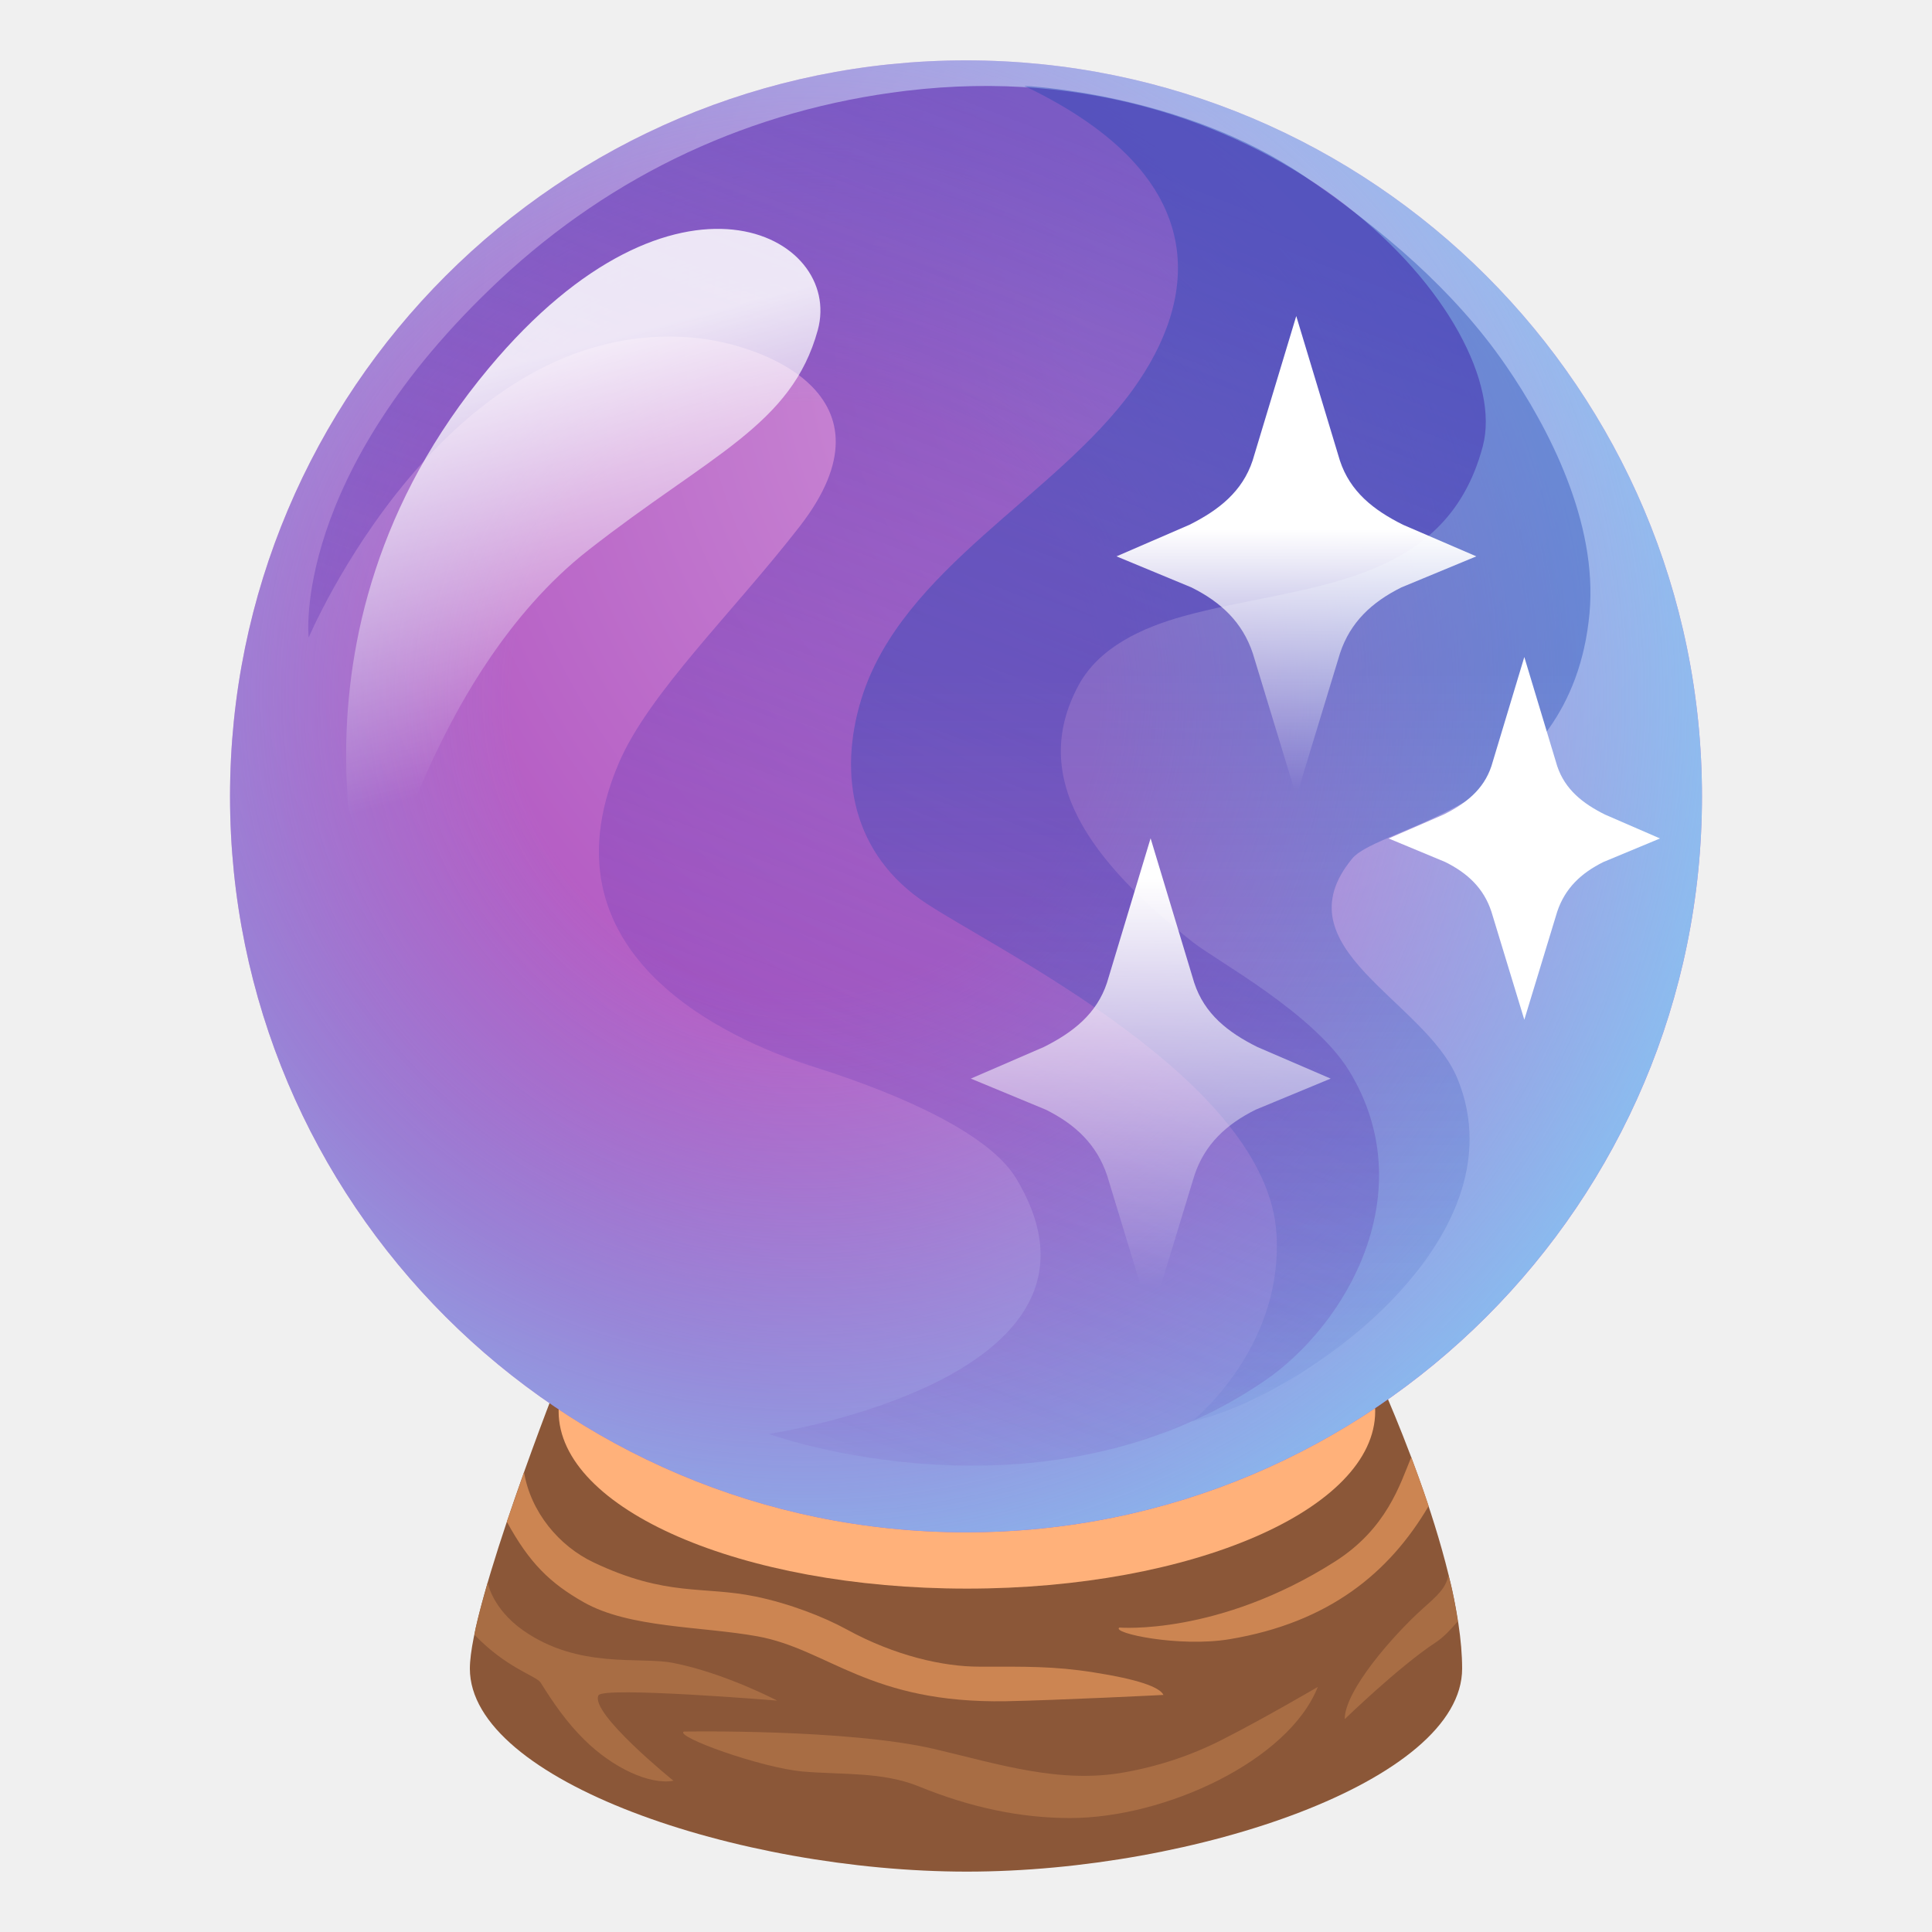
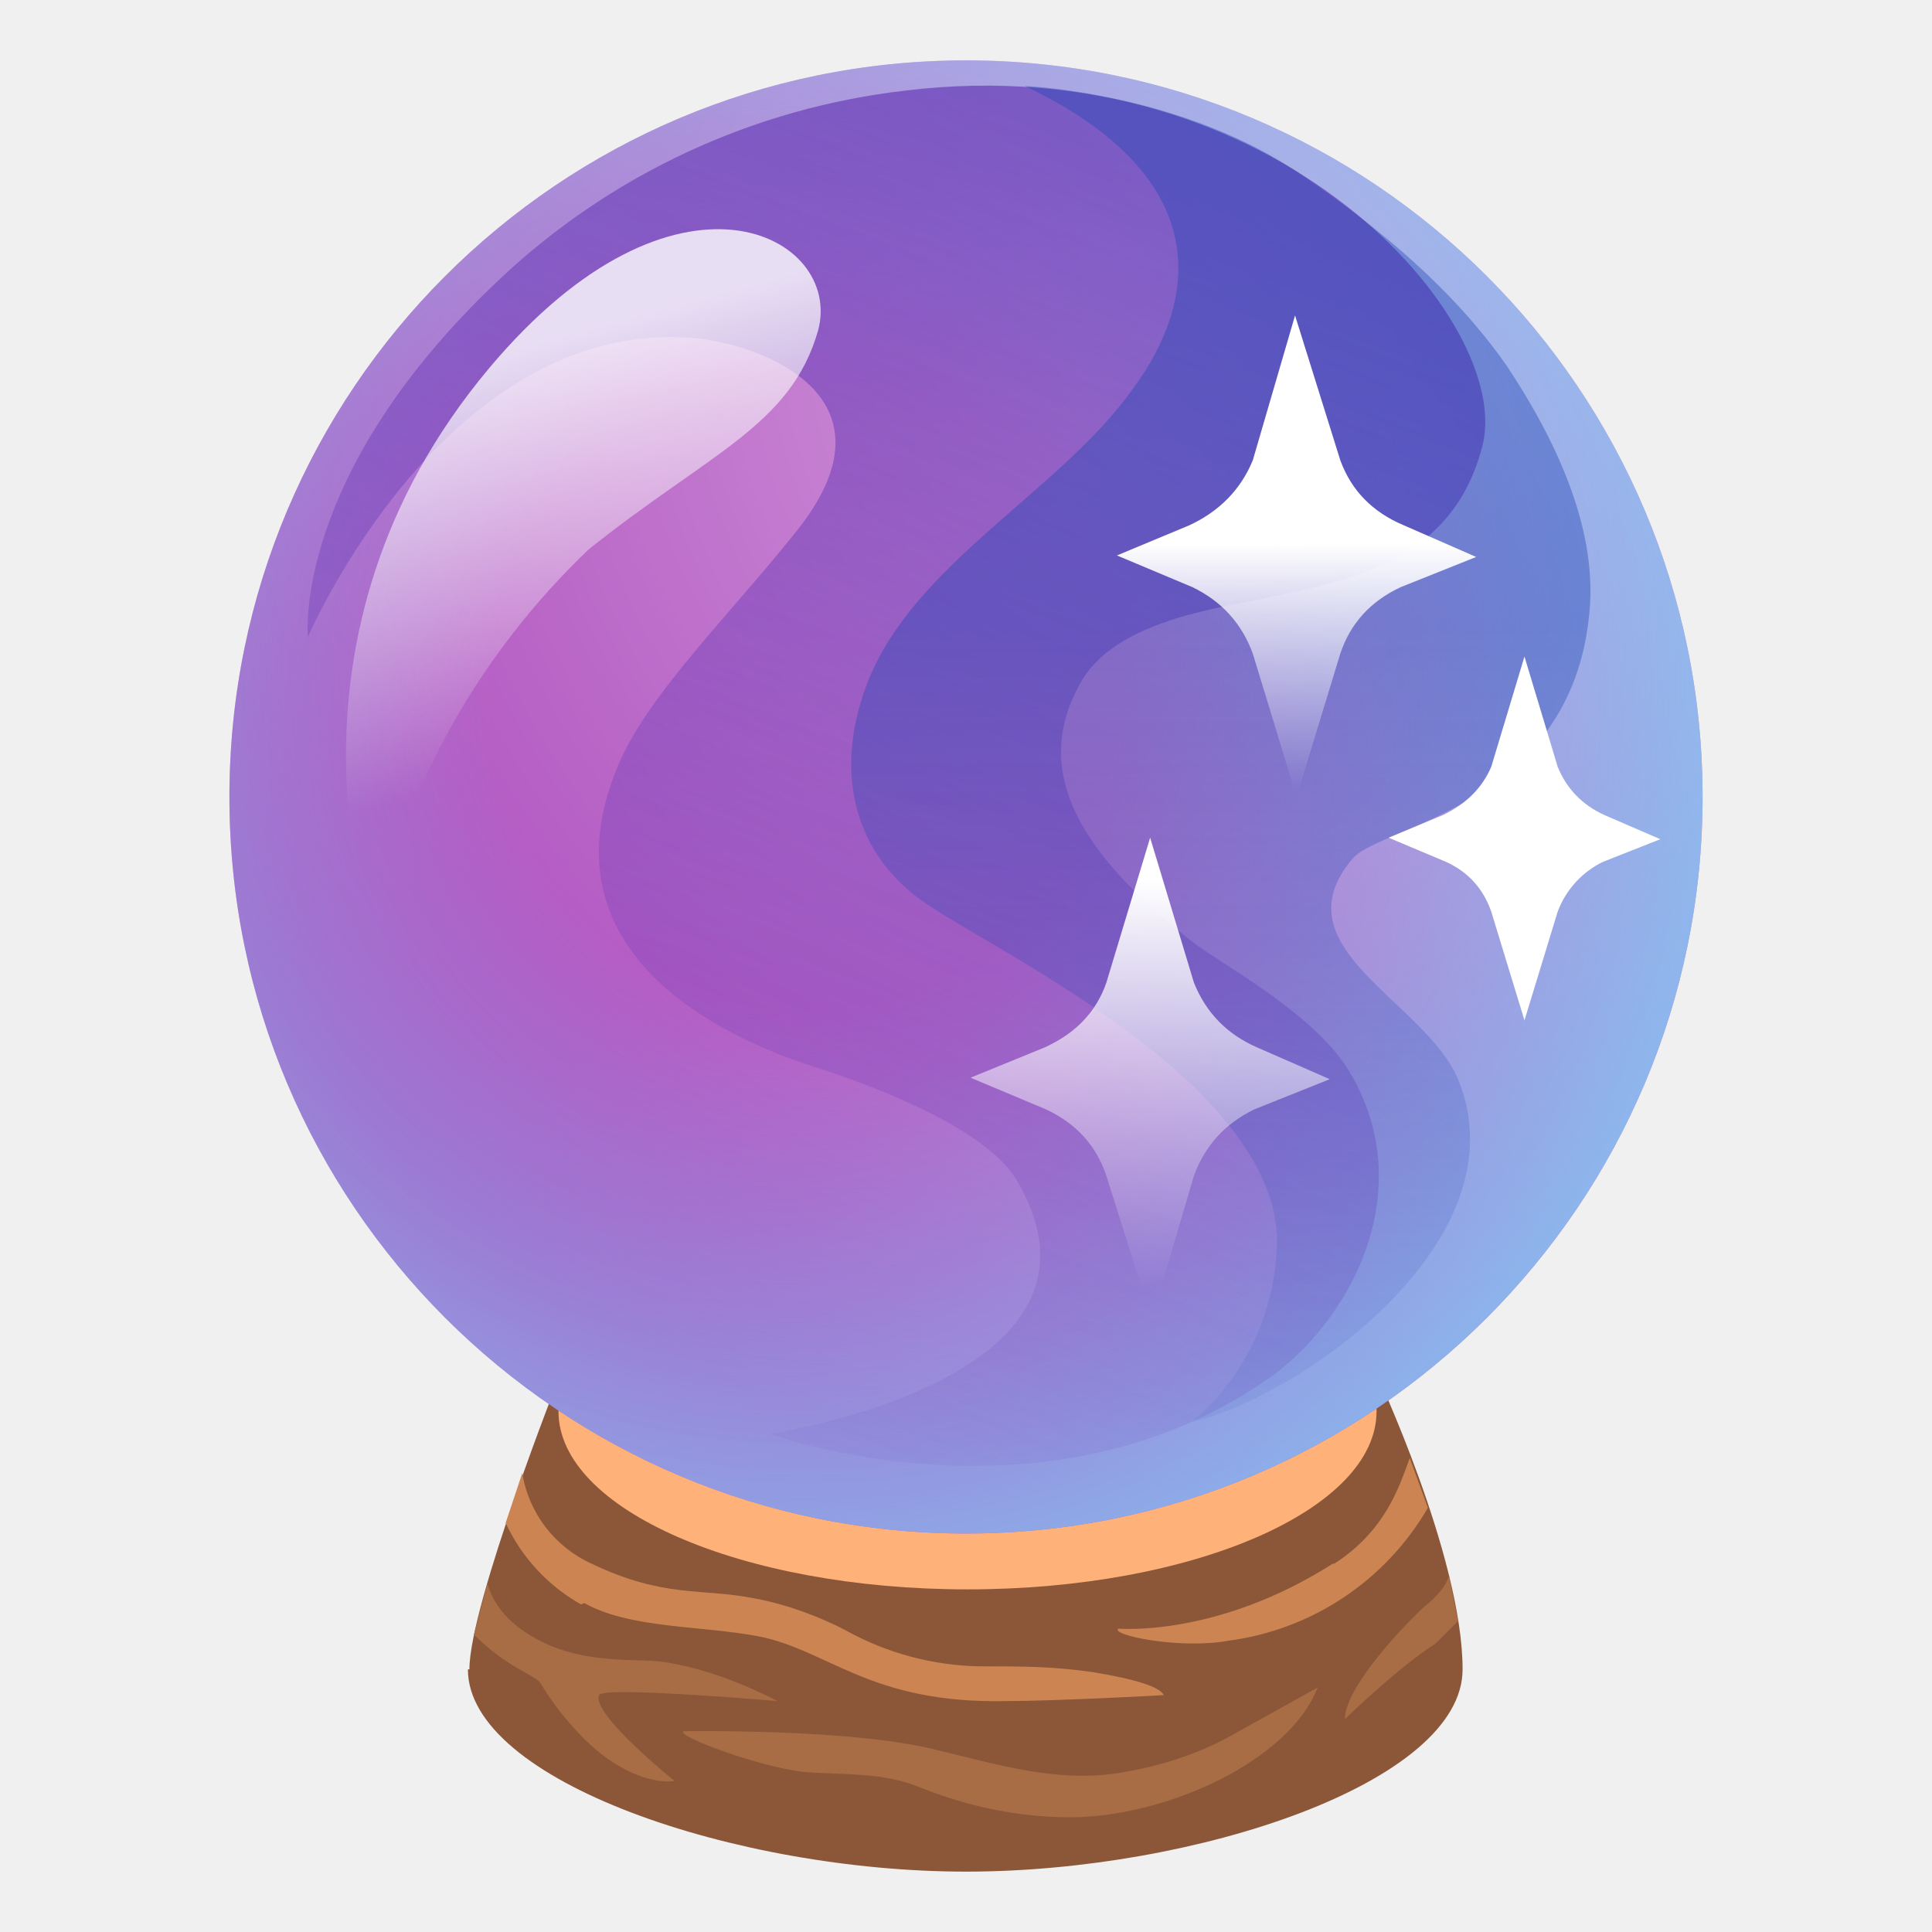
- <svg xmlns="http://www.w3.org/2000/svg" width="1em" height="1em" viewBox="0 0 128 128">
-   <path fill="#8b5738" d="M31.13 110.55c0-4.3 6.01-19.49 6.01-19.49 5.79-1.79 47.6-.27 53.97-.27 0 0 5.76 12.33 5.76 19.76S79.19 124 64.06 124s-32.93-6.02-32.93-13.45" />
-   <ellipse cx="64.06" cy="93.5" fill="#ffb17a" rx="27.05" ry="11.75" />
-   <path fill="#cc8552" d="M38.67 106.15c3.02 1.72 7.8 1.59 11.51 2.26 4.72.86 7.39 4.46 16.49 4.3 3.25-.06 10.83-.43 10.41-.42-.26-.53-1.74-1.04-4.62-1.49-2.64-.42-4.54-.38-7.6-.38-2.34 0-5.55-.7-8.79-2.48-1.48-.81-3.78-1.71-6.03-2.17-3.46-.71-5.87.04-10.7-2.25-2.31-1.09-4.18-3.35-4.62-5.98l-1.14 3.28c1.5 2.75 2.87 4.07 5.09 5.33m49.77-2.69c-7.74 4.92-14.28 4.37-14.28 4.37-.55.36 3.96 1.33 7.31.77 6.58-1.1 10.58-4.4 13.18-8.82-.36-1.12-1.15-3.24-1.15-3.24-.75 1.81-1.62 4.73-5.06 6.92" />
-   <path fill="#a86d44" d="M74.51 117.42c-4.28.78-8.38-.55-12.59-1.54-5.77-1.35-16.61-1.16-16.61-1.16-.65.32 5.11 2.41 7.91 2.65 2.55.22 5.25 0 7.67.99 3.41 1.39 6.71 2.09 10.01 2.09 6.27 0 14.46-3.78 16.41-8.69 0 0-3.58 2.1-6.36 3.51-2.02 1.03-4.2 1.75-6.44 2.15" />
-   <path fill="#a86d44" d="M35.82 111.48c.85 1.36 1.72 2.62 2.86 3.75 1.93 1.92 4.37 3.03 5.94 2.75 0 0-5.56-4.49-4.97-5.66.3-.6 11.84.35 11.84.35s-3.5-1.84-6.91-2.5c-2.21-.43-6.25.43-9.93-2.16-2.03-1.43-2.34-3.15-2.34-3.15s-.73 2.49-.88 3.44c2.13 2.23 4.11 2.73 4.39 3.18m58.48-4.94c-2.02 1.81-5.21 5.47-5.21 7.36 0 0 3.58-3.47 5.99-5.06.6-.39 1.03-.89 1.5-1.42 0 0-.24-1.79-.62-3.06-.15.85-.76 1.38-1.66 2.18" />
-   <radialGradient id="a" cx="77.121" cy="66.694" r="76.184" gradientTransform="rotate(-3.714 -608.323 2.714)" gradientUnits="userSpaceOnUse">
-     <stop offset=".104" stop-color="#ce93d8" />
+ <svg viewBox="0 0 128 128">
+   <path fill="#8b5738" d="M31.1 110.6c0-4.3 6-19.5 6-19.5 5.8-1.8 47.6-.3 54-.3 0 0 5.8 12.3 5.8 19.8S79.2 124 64 124s-33-6-33-13.4" />
+   <ellipse cx="64.1" cy="93.5" fill="#ffb17a" rx="27.1" ry="11.8" />
+   <path fill="#cc8552" d="M38.7 106.2c3 1.7 7.8 1.5 11.5 2.2 4.7.9 7.4 4.5 16.5 4.3 3.2 0 10.8-.4 10.4-.4q-.4-.8-4.6-1.5c-2.7-.4-4.6-.4-7.6-.4A19 19 0 0 1 56 108c-1.5-.8-3.8-1.7-6-2.1-3.5-.7-6 0-10.8-2.3a8 8 0 0 1-4.6-6l-1.1 3.3a12 12 0 0 0 5 5.4m49.8-2.7c-7.7 4.9-14.2 4.3-14.2 4.3-.6.4 4 1.4 7.3.8a18 18 0 0 0 13.2-8.8l-1.2-3.3c-.7 1.9-1.6 4.8-5 7" />
+   <path fill="#a86d44" d="M74.5 117.4c-4.3.8-8.4-.5-12.6-1.5-5.7-1.4-16.6-1.2-16.6-1.2-.6.3 5.1 2.4 8 2.7 2.5.2 5.2 0 7.6 1q5 2 10 2c6.3 0 14.5-3.7 16.4-8.6l-6.3 3.5q-3 1.5-6.5 2.1" />
+   <path fill="#a86d44" d="M35.8 111.5q1.2 2 2.9 3.7c2 2 4.3 3 6 2.8 0 0-5.6-4.5-5-5.7.2-.6 11.8.4 11.8.4s-3.5-1.9-7-2.5c-2.1-.5-6.2.4-9.9-2.2-2-1.4-2.3-3.1-2.3-3.1l-.9 3.4c2.2 2.2 4.1 2.7 4.4 3.2m58.5-5c-2 1.9-5.2 5.5-5.2 7.4 0 0 3.6-3.5 6-5l1.5-1.5-.6-3q-.3 1-1.7 2.1" />
+   <radialGradient id="a" cx="77.1" cy="66.7" r="76.2" gradientTransform="rotate(-3.714 -608.323 2.714)" gradientUnits="userSpaceOnUse">
+     <stop offset=".1" stop-color="#ce93d8" />
    <stop offset="1" stop-color="#ab47bc" />
  </radialGradient>
-   <circle cx="64" cy="52.76" r="48.76" fill="url(#a)" />
-   <radialGradient id="b" cx="53.349" cy="46.135" r="69.389" gradientUnits="userSpaceOnUse">
-     <stop offset=".28" stop-color="#81d4fa" stop-opacity="0" />
-     <stop offset=".964" stop-color="#81d4fa" stop-opacity=".9" />
+   <circle cx="64" cy="52.8" r="48.8" fill="url(#a)" />
+   <radialGradient id="b" cx="53.3" cy="46.1" r="69.4" gradientUnits="userSpaceOnUse">
+     <stop offset=".3" stop-color="#81d4fa" stop-opacity="0" />
+     <stop offset="1" stop-color="#81d4fa" stop-opacity=".9" />
  </radialGradient>
-   <circle cx="64" cy="52.76" r="48.76" fill="url(#b)" />
-   <linearGradient id="c" x1="74.69" x2="35.942" y1="10.651" y2="111.007" gradientUnits="userSpaceOnUse">
+   <circle cx="64" cy="52.8" r="48.8" fill="url(#b)" />
+   <linearGradient id="c" x1="74.7" x2="35.9" y1="10.7" y2="111" gradientUnits="userSpaceOnUse">
    <stop offset="0" stop-color="#673ab7" />
-     <stop offset=".937" stop-color="#673ab7" stop-opacity="0" />
+     <stop offset=".9" stop-color="#673ab7" stop-opacity="0" />
  </linearGradient>
-   <path fill="url(#c)" d="M45.91 22.37c4.54.39 13.84 3.79 7.07 12.51C48.53 40.61 42.97 45.94 41 50.55c-5.69 13.33 8.57 18.77 13 20.16 3.84 1.21 11.24 3.91 13.32 7.36C75.35 91.37 50.93 95 50.93 95s17.97 6.55 32.77-3.46c5.6-3.79 10.53-12.61 5.71-20.55-2.34-3.85-8.79-7.32-10.37-8.56-6.76-5.34-10.93-10.86-7.57-17.05 1.36-2.5 4.2-3.8 6.95-4.56 7.7-2.13 17.31-1.75 19.82-11.26C100.41 21.36 84.57 3.04 60 6.02c-10.2 1.23-19.38 5.5-26.89 12.52-13.86 12.97-12.66 23.7-12.66 23.7s9.03-21.3 25.46-19.87" opacity=".7" />
-   <linearGradient id="d" x1="80.878" x2="80.878" y1="24.934" y2="108.077" gradientUnits="userSpaceOnUse">
-     <stop offset=".235" stop-color="#1d44b3" />
-     <stop offset=".884" stop-color="#2044b3" stop-opacity=".074" />
-     <stop offset=".936" stop-color="#2144b3" stop-opacity="0" />
+   <path fill="url(#c)" d="M46 22.4c4.4.4 13.7 3.8 7 12.5-4.5 5.7-10 11-12 15.7-5.7 13.3 8.6 18.7 13 20.1 3.8 1.2 11.2 4 13.3 7.4C75.3 91.4 51 95 51 95s18 6.6 32.8-3.5C89.3 87.8 94.2 79 89.4 71c-2.3-3.9-8.8-7.3-10.4-8.6-6.7-5.3-10.9-10.8-7.5-17 1.3-2.5 4.2-3.8 7-4.6 7.6-2.1 17.2-1.7 19.7-11.2C100.4 21.4 84.6 3 60 6a47 47 0 0 0-26.9 12.5c-13.8 13-12.7 23.7-12.7 23.7S29.5 21 46 22.4" opacity=".7" />
+   <linearGradient id="d" x1="80.9" x2="80.9" y1="24.9" y2="108.1" gradientUnits="userSpaceOnUse">
+     <stop offset=".2" stop-color="#1d44b3" />
+     <stop offset=".9" stop-color="#2044b3" stop-opacity=".1" />
+     <stop offset=".9" stop-color="#2144b3" stop-opacity="0" />
  </linearGradient>
-   <path fill="url(#d)" d="M99.77 24.22c-3.48-5.06-8.29-9.08-13.36-12.55-8.09-5.53-18.55-5.98-18.55-5.98 12.84 6.14 11.4 14.28 7.21 20.1-5.1 7.09-15.33 11.88-18 20.51-1.56 5.04-.6 10.34 4.31 13.56s22.58 11.77 23.19 21.89c.46 7.62-5.6 12.42-5.6 12.42 7.09-1.53 22.01-11.97 17.59-22.71-2.14-5.2-11.87-8.65-6.97-14.58 1.82-2.21 14.53-3.39 15.72-16.25.55-6.01-2.69-12.27-5.54-16.41" opacity=".39" />
-   <linearGradient id="e" x1="-2575.355" x2="-2575.355" y1="437.519" y2="471.206" gradientTransform="rotate(164.983 -1301.143 -38.63)scale(1 -1)" gradientUnits="userSpaceOnUse">
-     <stop offset=".227" stop-color="#fff" />
+   <path fill="url(#d)" d="M99.8 24.2c-3.5-5-8.3-9-13.4-12.5-8-5.6-18.5-6-18.5-6 12.8 6.1 11.4 14.3 7.2 20-5.1 7.2-15.4 12-18 20.6-1.6 5-.6 10.3 4.3 13.6S84 71.6 84.6 81.8A16 16 0 0 1 79 94.2c7-1.6 22-12 17.6-22.7-2.2-5.2-12-8.7-7-14.6 1.8-2.2 14.5-3.4 15.7-16.3.6-6-2.7-12.2-5.5-16.4" opacity=".4" />
+   <linearGradient id="e" x1="-2575.4" x2="-2575.4" y1="437.5" y2="471.2" gradientTransform="rotate(164.983 -1301.143 -38.63)scale(1 -1)" gradientUnits="userSpaceOnUse">
+     <stop offset=".2" stop-color="#fff" />
    <stop offset="1" stop-color="#fff" stop-opacity="0" />
  </linearGradient>
-   <path fill="url(#e)" d="M24.71 61.66s-7.3-19.36 7.69-37.29c12.35-14.78 23.5-8.8 21.78-2.5-1.73 6.3-7.1 8.24-15.19 14.57C28.3 44.8 24.71 61.66 24.71 61.66" opacity=".85" />
-   <linearGradient id="f" x1="85.871" x2="85.871" y1="28.96" y2="52.387" gradientUnits="userSpaceOnUse">
-     <stop offset=".261" stop-color="#fff" />
+   <path fill="url(#e)" d="M24.7 61.7s-7.3-19.4 7.7-37.3c12.4-14.8 23.5-8.8 21.8-2.5C52.4 28.2 47 30 39 36.4a50 50 0 0 0-14.3 25.3" opacity=".8" />
+   <linearGradient id="f" x1="85.9" x2="85.9" y1="29" y2="52.4" gradientUnits="userSpaceOnUse">
+     <stop offset=".3" stop-color="#fff" />
    <stop offset="1" stop-color="#fff" stop-opacity="0" />
  </linearGradient>
-   <path fill="url(#f)" d="M92.96 34.77c-1.95-.97-3.51-2.19-4.19-4.26l-2.89-9.57-2.89 9.57c-.68 2.06-2.25 3.29-4.19 4.26l-4.83 2.09 4.97 2.06c1.95.97 3.37 2.3 4.06 4.36l2.89 9.49 2.89-9.49c.68-2.06 2.11-3.39 4.06-4.36l4.97-2.06z" />
-   <linearGradient id="g" x1="76.221" x2="76.221" y1="58.161" y2="85.231" gradientUnits="userSpaceOnUse">
+   <path fill="url(#f)" d="M93 34.8q-3.1-1.3-4.2-4.3l-3-9.6-2.8 9.6q-1.2 2.9-4.2 4.3l-4.8 2 5 2.1q2.9 1.4 4 4.4l2.9 9.5 2.9-9.5q1-3 4-4.4l5-2z" />
+   <linearGradient id="g" x1="76.2" x2="76.2" y1="58.2" y2="85.2" gradientUnits="userSpaceOnUse">
    <stop offset="0" stop-color="#fff" />
    <stop offset="1" stop-color="#fff" stop-opacity="0" />
  </linearGradient>
-   <path fill="url(#g)" d="M83.31 69.37c-1.95-.97-3.51-2.19-4.19-4.26l-2.89-9.57-2.89 9.57c-.68 2.06-2.25 3.29-4.19 4.26l-4.83 2.09 4.97 2.06c1.95.97 3.37 2.3 4.06 4.36l2.89 9.49 2.89-9.49c.68-2.06 2.11-3.39 4.06-4.36l4.97-2.06z" />
-   <path fill="#fff" d="M106.34 53.97c-1.47-.73-2.65-1.66-3.17-3.21l-2.18-7.23-2.18 7.23c-.52 1.56-1.7 2.48-3.17 3.21L92 55.55l3.75 1.56c1.47.73 2.55 1.73 3.06 3.29l2.18 7.16 2.18-7.16c.52-1.56 1.59-2.56 3.06-3.29l3.75-1.56z" />
+   <path fill="url(#g)" d="M83.3 69.4q-3-1.3-4.2-4.3l-2.9-9.6-2.9 9.6q-1 2.9-4.1 4.3l-4.9 2 5 2.1q3 1.4 4 4.4l3 9.5 2.8-9.5q1.1-3 4-4.4l5-2z" />
+   <path fill="#fff" d="M106.3 54q-2.2-1-3.1-3.2l-2.2-7.3-2.2 7.3q-.9 2.1-3.2 3.2L92 55.5l3.8 1.6q2.2 1 3 3.3l2.2 7.2 2.2-7.2a6 6 0 0 1 3-3.3l3.8-1.5z" />
</svg>
